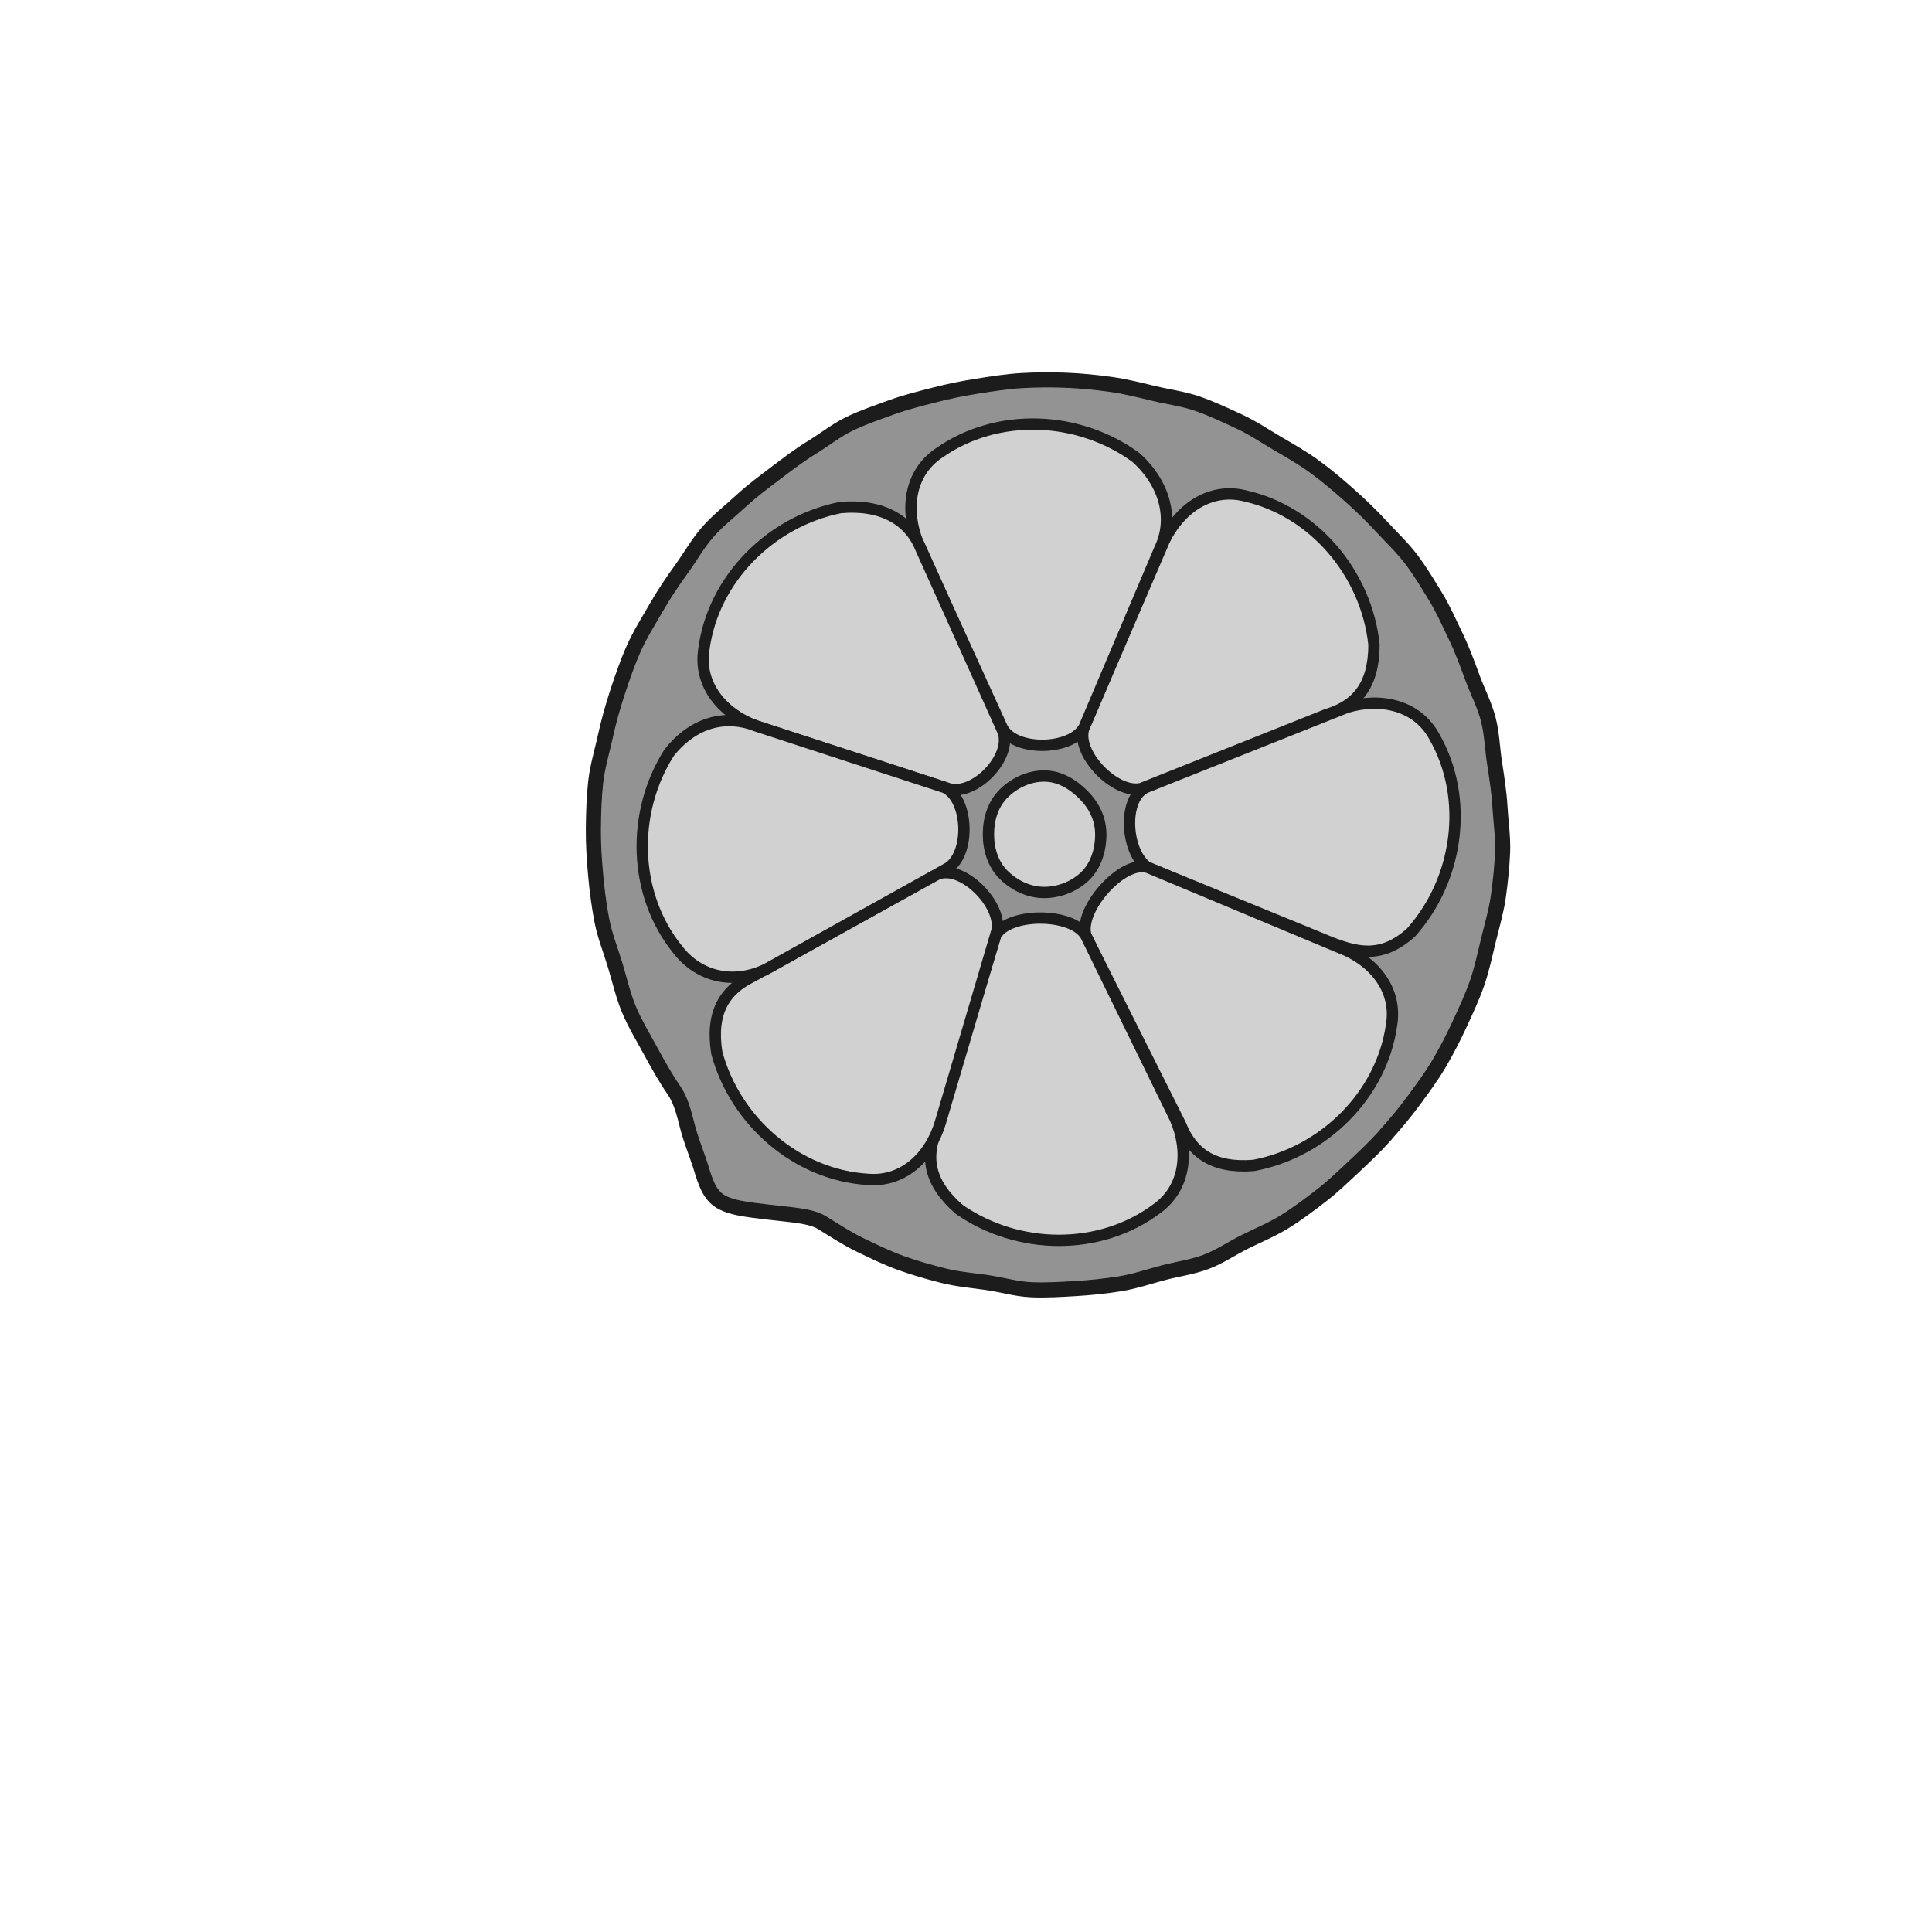
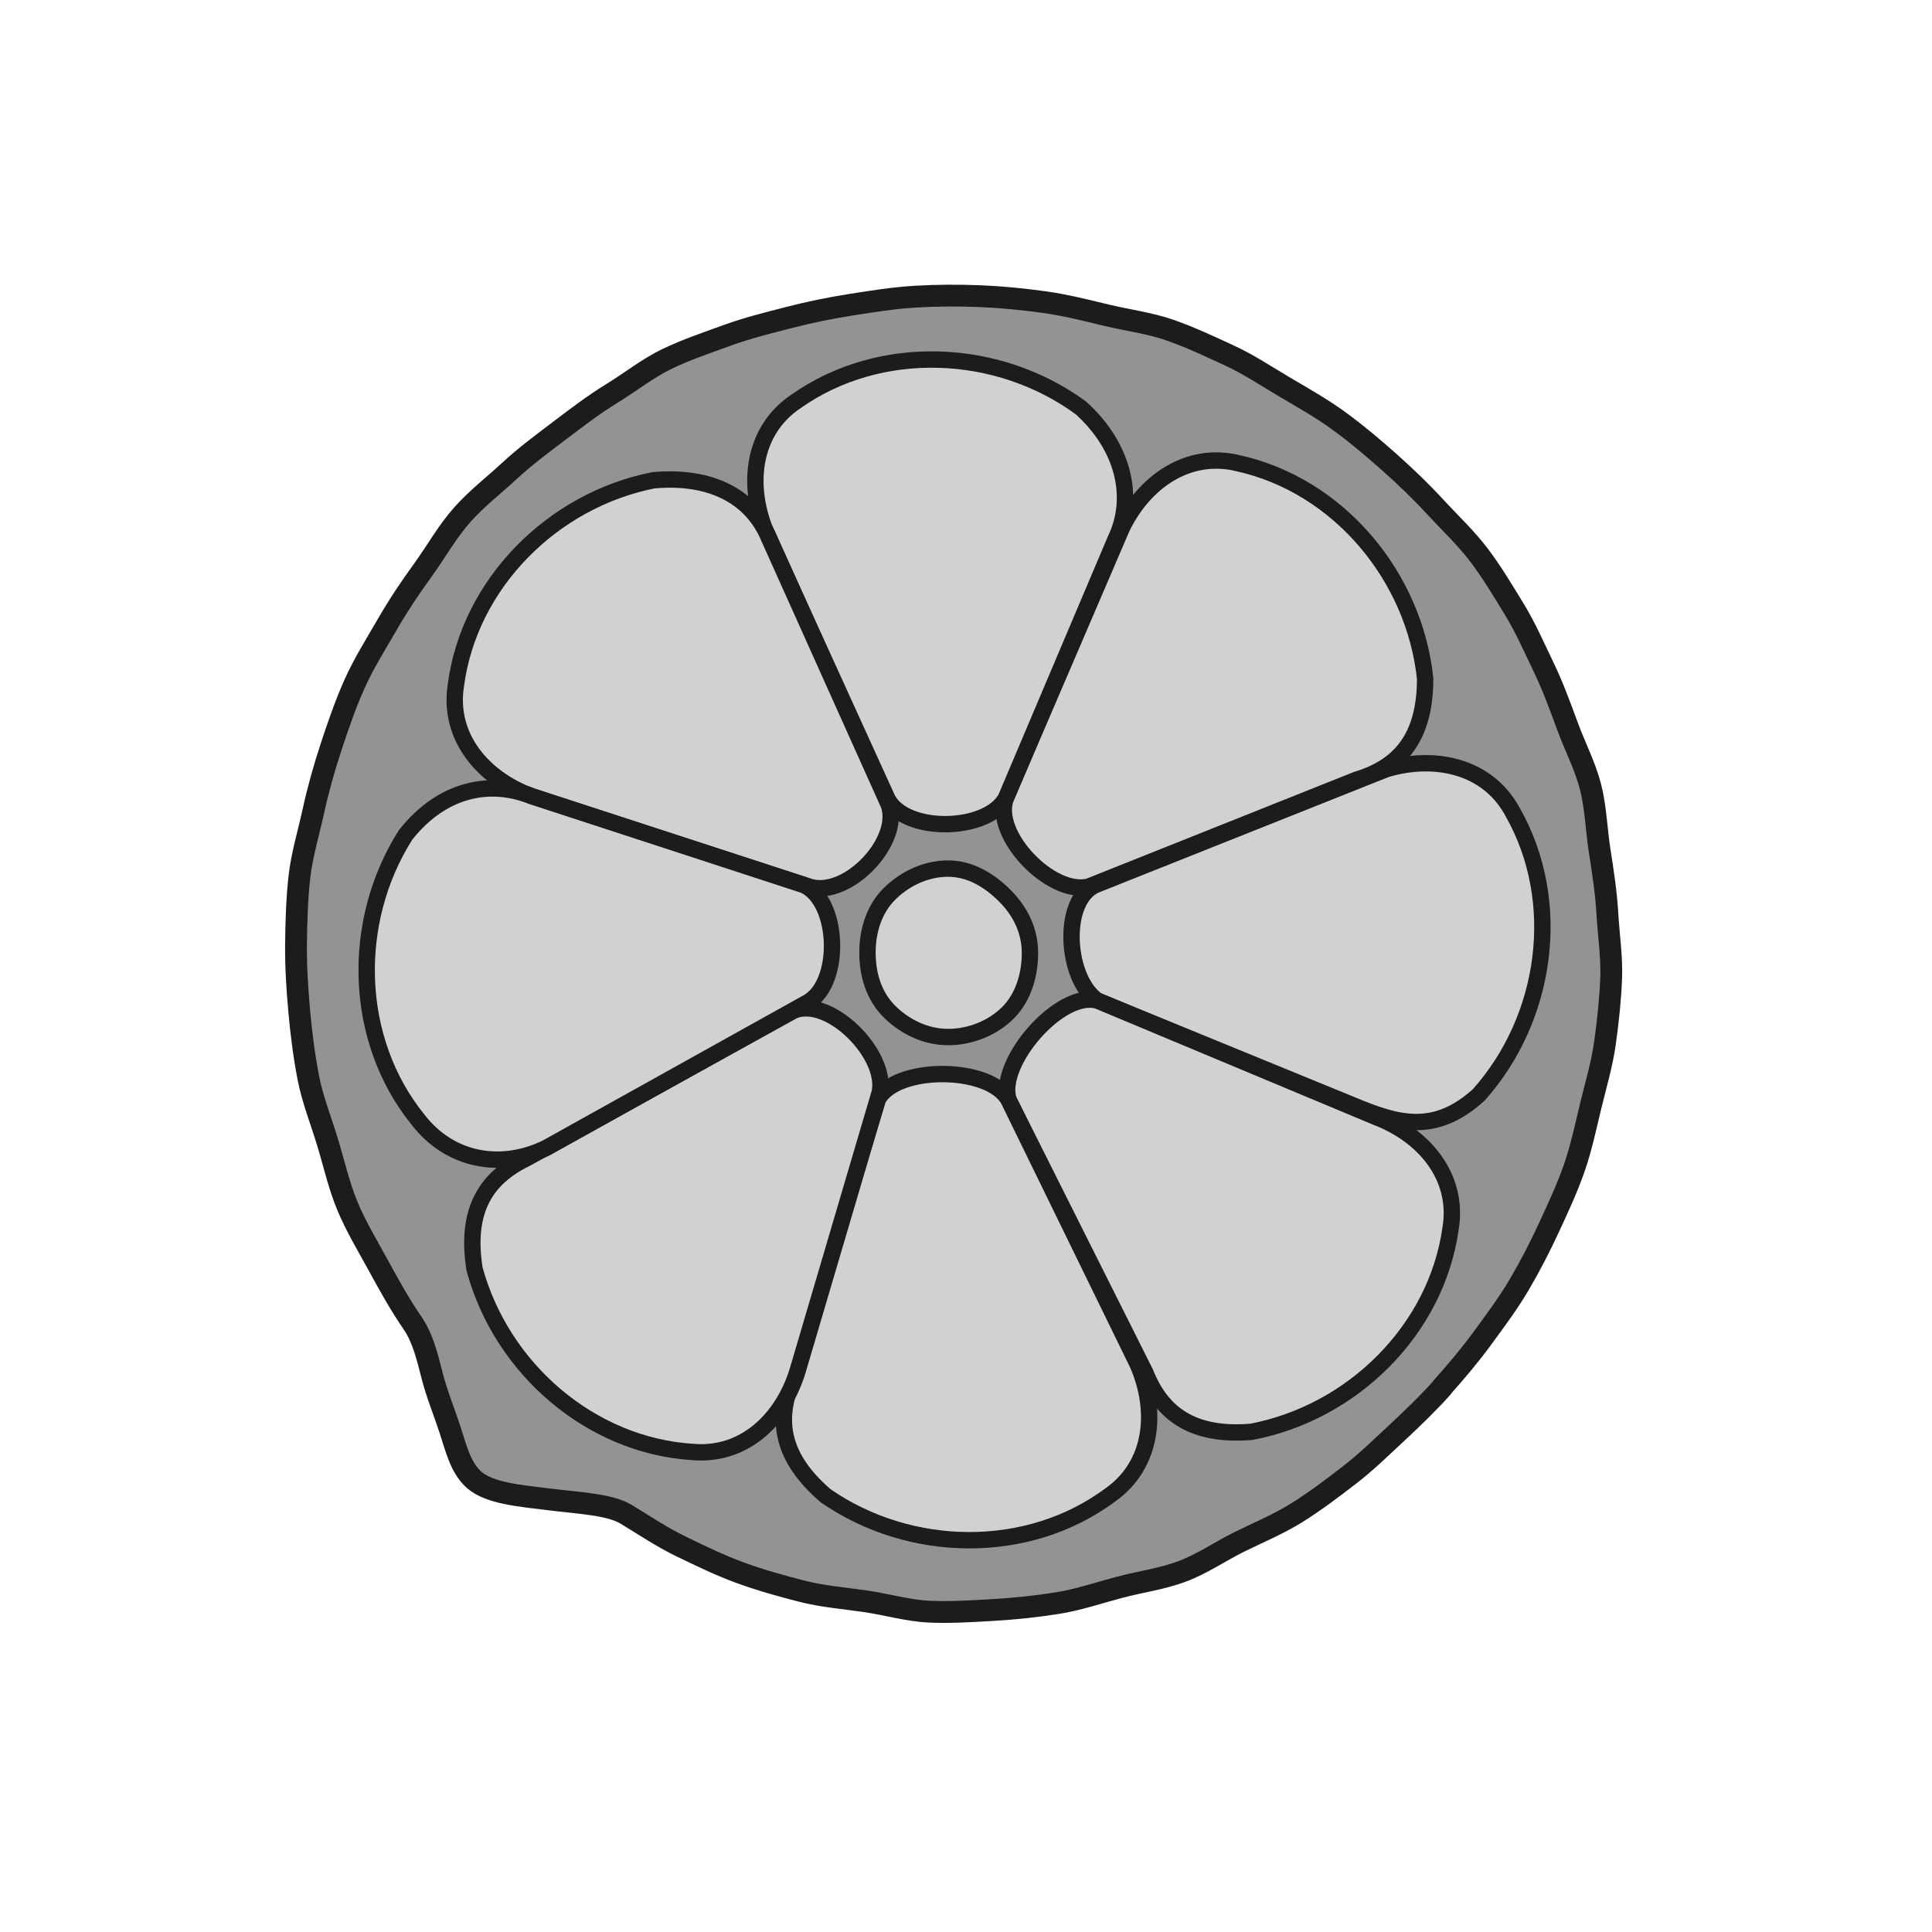
<svg xmlns="http://www.w3.org/2000/svg" width="1024" height="1024" viewBox="0 0 1024 1024">
  <defs>
    <filter id="grey">
      <feColorMatrix type="saturate" values="0" />
    </filter>
  </defs>
  <g filter="url(#grey)">
-     <g transform="translate(560 447) scale(0.56) translate(-520 -520)">
+     <g transform="translate(512 512) scale(0.81) translate(-520 -520)">
      <g transform="translate(74.50 74.20) scale(3.566)" stroke-linejoin="round" stroke-linecap="round">
        <path d="M212.32,202.35C209.67,205.32,206.84,208.02,204,210.67C201.09,213.38,198.29,216.12,195.2,218.49C192.06,220.91,188.92,223.29,185.61,225.35C182.25,227.45,178.6,228.95,175.1,230.68C171.56,232.43,168.26,234.73,164.6,236.1C160.91,237.49,156.94,238,153.15,239.01C149.34,240.02,145.6,241.3,141.72,241.92C137.84,242.54,133.91,242.95,129.98,243.18C126.05,243.41,122.1,243.67,118.17,243.49C114.24,243.31,110.41,242.16,106.51,241.59C102.61,241.02,98.7,240.72,94.87,239.75C91.08,238.79,87.28,237.72,83.56,236.37C79.89,235.04,76.34,233.31,72.77,231.59C69.2,229.87,66,227.71,62.61,225.65C59.54,223.78,53.89,223.57,48.51,222.9C43.1,222.23,37.46,221.78,34.66,219.29C32.13,217.03,31.35,213.44,30.22,210.01C29.17,206.81,27.81,203.52,26.97,200.2C26.07,196.66,25.22,193.23,23.4,190.57C21.06,187.17,19.07,183.58,17.12,180C15.15,176.38,13,172.85,11.43,169.08C9.86,165.31,8.96,161.24,7.77,157.33C6.58,153.4,5.03,149.55,4.25,145.53C3.47,141.5,2.95,137.4,2.58,133.32C2.21,129.23,1.95,125.11,1.99,121.01C2.04,116.91,2.15,112.77,2.61,108.68C3.07,104.61,4.29,100.63,5.17,96.62C6.04,92.63,7.15,88.69,8.44,84.77C9.72,80.89,11.05,77.01,12.73,73.25C14.41,69.49,16.59,66.06,18.65,62.48C20.71,58.9,22.94,55.57,25.37,52.22C27.75,48.93,29.76,45.28,32.52,42.18C35.17,39.21,38.33,36.78,41.19,34.13C44.11,31.43,47.26,29.11,50.37,26.75C53.48,24.39,56.64,21.98,59.98,19.93C63.36,17.86,66.49,15.35,70.02,13.64C73.58,11.92,77.36,10.66,81.05,9.31C84.74,7.96,88.6,7.01,92.4,6.03C96.22,5.04,100.07,4.26,103.96,3.65C107.85,3.04,111.75,2.42,115.68,2.19C119.61,1.96,123.56,1.94,127.5,2.1C131.44,2.26,135.36,2.65,139.27,3.19C143.18,3.73,146.98,4.7,150.82,5.62C154.66,6.54,158.61,7.03,162.35,8.33C166.09,9.63,169.65,11.32,173.25,12.98C176.85,14.64,180.1,16.83,183.51,18.84C186.88,20.82,190.31,22.76,193.52,25.11C196.67,27.41,199.68,29.96,202.65,32.6C205.62,35.24,208.46,37.98,211.1,40.85C213.8,43.77,216.71,46.5,219.07,49.62C221.46,52.78,223.5,56.21,225.54,59.55C227.61,62.93,229.18,66.57,230.89,70.1C232.61,73.66,233.95,77.35,235.31,81.04C236.67,84.75,238.54,88.3,239.52,92.11C240.5,95.92,240.59,99.94,241.2,103.83C241.81,107.72,242.4,111.6,242.63,115.53C242.86,119.46,243.47,123.41,243.31,127.35C243.15,131.29,242.73,135.24,242.18,139.15C241.63,143.06,240.49,146.85,239.56,150.69C238.63,154.53,237.83,158.39,236.53,162.12C235.24,165.82,233.57,169.41,231.9,173.01C230.26,176.56,228.45,180.07,226.44,183.49C224.46,186.86,222.1,190.02,219.75,193.23C217.45,196.38,214.92,199.38,212.27,202.35L212.32,202.35Z" fill="#09a950" />
        <path d="M212.32,202.35C209.67,205.32,206.84,208.02,204,210.67C201.09,213.38,198.29,216.12,195.2,218.49C192.06,220.91,188.92,223.29,185.61,225.35C182.25,227.45,178.6,228.95,175.1,230.68C171.56,232.43,168.26,234.73,164.6,236.1C160.91,237.49,156.94,238,153.15,239.01C149.34,240.02,145.6,241.3,141.72,241.92C137.84,242.54,133.91,242.95,129.98,243.18C126.05,243.41,122.1,243.67,118.17,243.49C114.24,243.31,110.41,242.16,106.51,241.59C102.61,241.02,98.7,240.72,94.87,239.75C91.08,238.79,87.28,237.72,83.56,236.37C79.89,235.04,76.34,233.31,72.77,231.59C69.2,229.87,66,227.71,62.61,225.65C59.54,223.78,53.89,223.57,48.51,222.9C43.1,222.23,37.46,221.78,34.66,219.29C32.13,217.03,31.35,213.44,30.22,210.01C29.17,206.81,27.81,203.52,26.97,200.2C26.07,196.66,25.22,193.23,23.4,190.57C21.06,187.17,19.07,183.58,17.12,180C15.15,176.38,13,172.85,11.43,169.08C9.86,165.31,8.96,161.24,7.77,157.33C6.58,153.4,5.03,149.55,4.25,145.53C3.47,141.5,2.95,137.4,2.58,133.32C2.21,129.23,1.95,125.11,1.99,121.01C2.04,116.91,2.15,112.77,2.61,108.68C3.07,104.61,4.29,100.63,5.17,96.62C6.04,92.63,7.15,88.69,8.44,84.77C9.72,80.89,11.05,77.01,12.73,73.25C14.41,69.49,16.59,66.06,18.65,62.48C20.71,58.9,22.94,55.57,25.37,52.22C27.75,48.93,29.76,45.28,32.52,42.18C35.17,39.21,38.33,36.78,41.19,34.13C44.11,31.43,47.26,29.11,50.37,26.75C53.48,24.39,56.64,21.98,59.98,19.93C63.36,17.86,66.49,15.35,70.02,13.64C73.58,11.92,77.36,10.66,81.05,9.31C84.74,7.96,88.6,7.01,92.4,6.03C96.22,5.04,100.07,4.26,103.96,3.65C107.85,3.04,111.75,2.42,115.68,2.19C119.61,1.96,123.56,1.94,127.5,2.1C131.44,2.26,135.36,2.65,139.27,3.19C143.18,3.73,146.98,4.7,150.82,5.62C154.66,6.54,158.61,7.03,162.35,8.33C166.09,9.63,169.65,11.32,173.25,12.98C176.85,14.64,180.1,16.83,183.51,18.84C186.88,20.82,190.31,22.76,193.52,25.11C196.67,27.41,199.68,29.96,202.65,32.6C205.62,35.24,208.46,37.98,211.1,40.85C213.8,43.77,216.71,46.5,219.07,49.62C221.46,52.78,223.5,56.21,225.54,59.55C227.61,62.93,229.18,66.57,230.89,70.1C232.61,73.66,233.95,77.35,235.31,81.04C236.67,84.75,238.54,88.3,239.52,92.11C240.5,95.92,240.59,99.94,241.2,103.83C241.81,107.72,242.4,111.6,242.63,115.53C242.86,119.46,243.47,123.41,243.31,127.35C243.15,131.29,242.73,135.24,242.18,139.15C241.63,143.06,240.49,146.85,239.56,150.69C238.63,154.53,237.83,158.39,236.53,162.12C235.24,165.82,233.57,169.41,231.9,173.01C230.26,176.56,228.45,180.07,226.44,183.49C224.46,186.86,222.1,190.02,219.75,193.23C217.45,196.38,214.92,199.38,212.27,202.35L212.32,202.35Z" fill="none" stroke="#131b17" stroke-width="4.00" />
        <path d="M196.72,90.78L147.42,110.45C140.52,112.12,129.69,100.9,132.25,94.2L153.51,44.68C157.51,36.31,165.6,30.44,174.96,32.78C193.31,36.89,207.19,53.47,209.18,72.27C209.18,83.16,204.49,88.42,196.72,90.79L196.72,90.78Z" fill="#a3e18a" />
        <path d="M196.72,90.78L147.42,110.45C140.52,112.12,129.69,100.9,132.25,94.2L153.51,44.68C157.51,36.31,165.6,30.44,174.96,32.78C193.31,36.89,207.19,53.47,209.18,72.27C209.18,83.16,204.49,88.42,196.72,90.79L196.72,90.78Z" fill="none" stroke="#131b17" stroke-width="3.00" />
        <path d="M152.42,46.59L132.25,94.2C128.84,100.43,113.73,100.7,110.5,94.3L88.17,45.25C84.67,36.66,85.76,26.72,93.79,21.37C109.18,10.56,130.78,11.44,146.03,22.62C154.08,29.94,155.9,39.24,152.43,46.58L152.42,46.59Z" fill="#a3e18a" />
        <path d="M152.42,46.59L132.25,94.2C128.84,100.43,113.73,100.7,110.5,94.3L88.17,45.25C84.67,36.66,85.76,26.72,93.79,21.37C109.18,10.56,130.78,11.44,146.03,22.62C154.08,29.94,155.9,39.24,152.43,46.58L152.42,46.59Z" fill="none" stroke="#131b17" stroke-width="3.00" />
        <path d="M88.83,46.59L110.77,95.46C113.06,102.18,103.26,112.44,96.36,110.51L45.12,93.82C36.42,90.59,29.84,83.07,31.32,73.54C33.75,54.89,49.01,39.57,67.55,35.89C78.39,34.91,85.77,39.08,88.83,46.6L88.83,46.59Z" fill="#a3e18a" />
        <path d="M88.83,46.59L110.77,95.46C113.06,102.18,103.26,112.44,96.36,110.51L45.12,93.82C36.42,90.59,29.84,83.07,31.32,73.54C33.75,54.89,49.01,39.57,67.55,35.89C78.39,34.91,85.77,39.08,88.83,46.6L88.83,46.59Z" fill="none" stroke="#131b17" stroke-width="3.00" />
        <path d="M196.29,150.72L149.08,131.39C143.2,127.41,142.26,112.67,148.94,110.05L202.01,88.91C210.9,86.24,220.68,88.27,225.24,96.77C234.54,113.12,231.61,134.54,219.03,148.65C210.97,155.97,204.15,153.96,196.28,150.72L196.29,150.72Z" fill="#a3e18a" />
        <path d="M196.29,150.72L149.08,131.39C143.2,127.41,142.26,112.67,148.94,110.05L202.01,88.91C210.9,86.24,220.68,88.27,225.24,96.77C234.54,113.12,231.61,134.54,219.03,148.65C210.97,155.97,204.15,153.96,196.28,150.72L196.29,150.72Z" fill="none" stroke="#131b17" stroke-width="3.00" />
        <path d="M157.82,199.59L132.76,149.61C130.53,142.87,142.2,129.39,149.09,131.38L200.24,152.76C208.91,156.07,215.42,163.64,213.85,173.16C211.25,191.79,195.86,206.97,177.29,210.49C166.44,211.38,160.81,207.13,157.82,199.58L157.82,199.59Z" fill="#a3e18a" />
        <path d="M157.82,199.59L132.76,149.61C130.53,142.87,142.2,129.39,149.09,131.38L200.24,152.76C208.91,156.07,215.42,163.64,213.85,173.16C211.25,191.79,195.86,206.97,177.29,210.49C166.44,211.38,160.81,207.13,157.82,199.58L157.82,199.59Z" fill="none" stroke="#131b17" stroke-width="3.00" />
        <path d="M93.27,200.69L108.73,149.55C111.97,143.23,129.34,143.3,132.75,149.61L156.4,198.04C160.13,206.53,159.3,216.49,151.42,222.06C136.33,233.28,114.71,232.98,99.17,222.22C90.92,215.12,90,208.13,93.27,200.7L93.27,200.69Z" fill="#a3e18a" />
        <path d="M93.27,200.69L108.73,149.55C111.97,143.23,129.34,143.3,132.75,149.61L156.4,198.04C160.13,206.53,159.3,216.49,151.42,222.06C136.33,233.28,114.71,232.98,99.17,222.22C90.92,215.12,90,208.13,93.27,200.7L93.27,200.69Z" fill="none" stroke="#131b17" stroke-width="3.00" />
        <path d="M44.12,160.4L93.27,133.22C99.82,130.47,110.55,141.19,109.1,148.21L94.11,199.03C91.49,207.93,84.44,215.01,74.83,214.19C56.06,213.05,39.72,198.89,34.76,180.65C33.03,169.9,36.83,163.96,44.12,160.39L44.12,160.4Z" fill="#a3e18a" />
        <path d="M44.12,160.4L93.27,133.22C99.82,130.47,110.55,141.19,109.1,148.21L94.11,199.03C91.49,207.93,84.44,215.01,74.83,214.19C56.06,213.05,39.72,198.89,34.76,180.65C33.03,169.9,36.83,163.96,44.12,160.39L44.12,160.4Z" fill="none" stroke="#131b17" stroke-width="3.00" />
        <path d="M45.11,93.82L95.22,110.18C101.66,113.16,102.16,127.96,95.99,131.62L47.92,158.39C39.58,162.45,30.21,160.81,24.34,153.16C12.52,138.53,11.97,116.91,22.1,100.95C28.87,92.43,37.55,90.84,45.11,93.81L45.11,93.82Z" fill="#a3e18a" />
        <path d="M45.11,93.82L95.22,110.18C101.66,113.16,102.16,127.96,95.99,131.62L47.92,158.39C39.58,162.45,30.21,160.81,24.34,153.16C12.52,138.53,11.97,116.91,22.1,100.95C28.87,92.43,37.55,90.84,45.11,93.81L45.11,93.82Z" fill="none" stroke="#131b17" stroke-width="3.00" />
        <path d="M136.67,122.59C136.67,126.76,135.38,130.85,132.64,133.59C129.9,136.33,125.81,138.05,121.64,138.05C117.47,138.05,113.61,136.09,110.87,133.36C108.13,130.63,106.85,126.76,106.85,122.59C106.85,118.42,108.13,114.55,110.86,111.81C113.59,109.08,117.47,107.14,121.64,107.14C125.81,107.14,129.35,109.41,132.08,112.15C134.81,114.89,136.66,118.42,136.66,122.59L136.67,122.59Z" fill="#a3e18a" />
        <path d="M136.67,122.59C136.67,126.76,135.38,130.85,132.64,133.59C129.9,136.33,125.81,138.05,121.64,138.05C117.47,138.05,113.61,136.09,110.87,133.36C108.13,130.63,106.85,126.76,106.85,122.59C106.85,118.42,108.13,114.55,110.86,111.81C113.59,109.08,117.47,107.14,121.64,107.14C125.81,107.14,129.35,109.41,132.08,112.15C134.81,114.89,136.66,118.42,136.66,122.59L136.67,122.59Z" fill="none" stroke="#131b17" stroke-width="3.00" />
      </g>
    </g>
  </g>
</svg>
